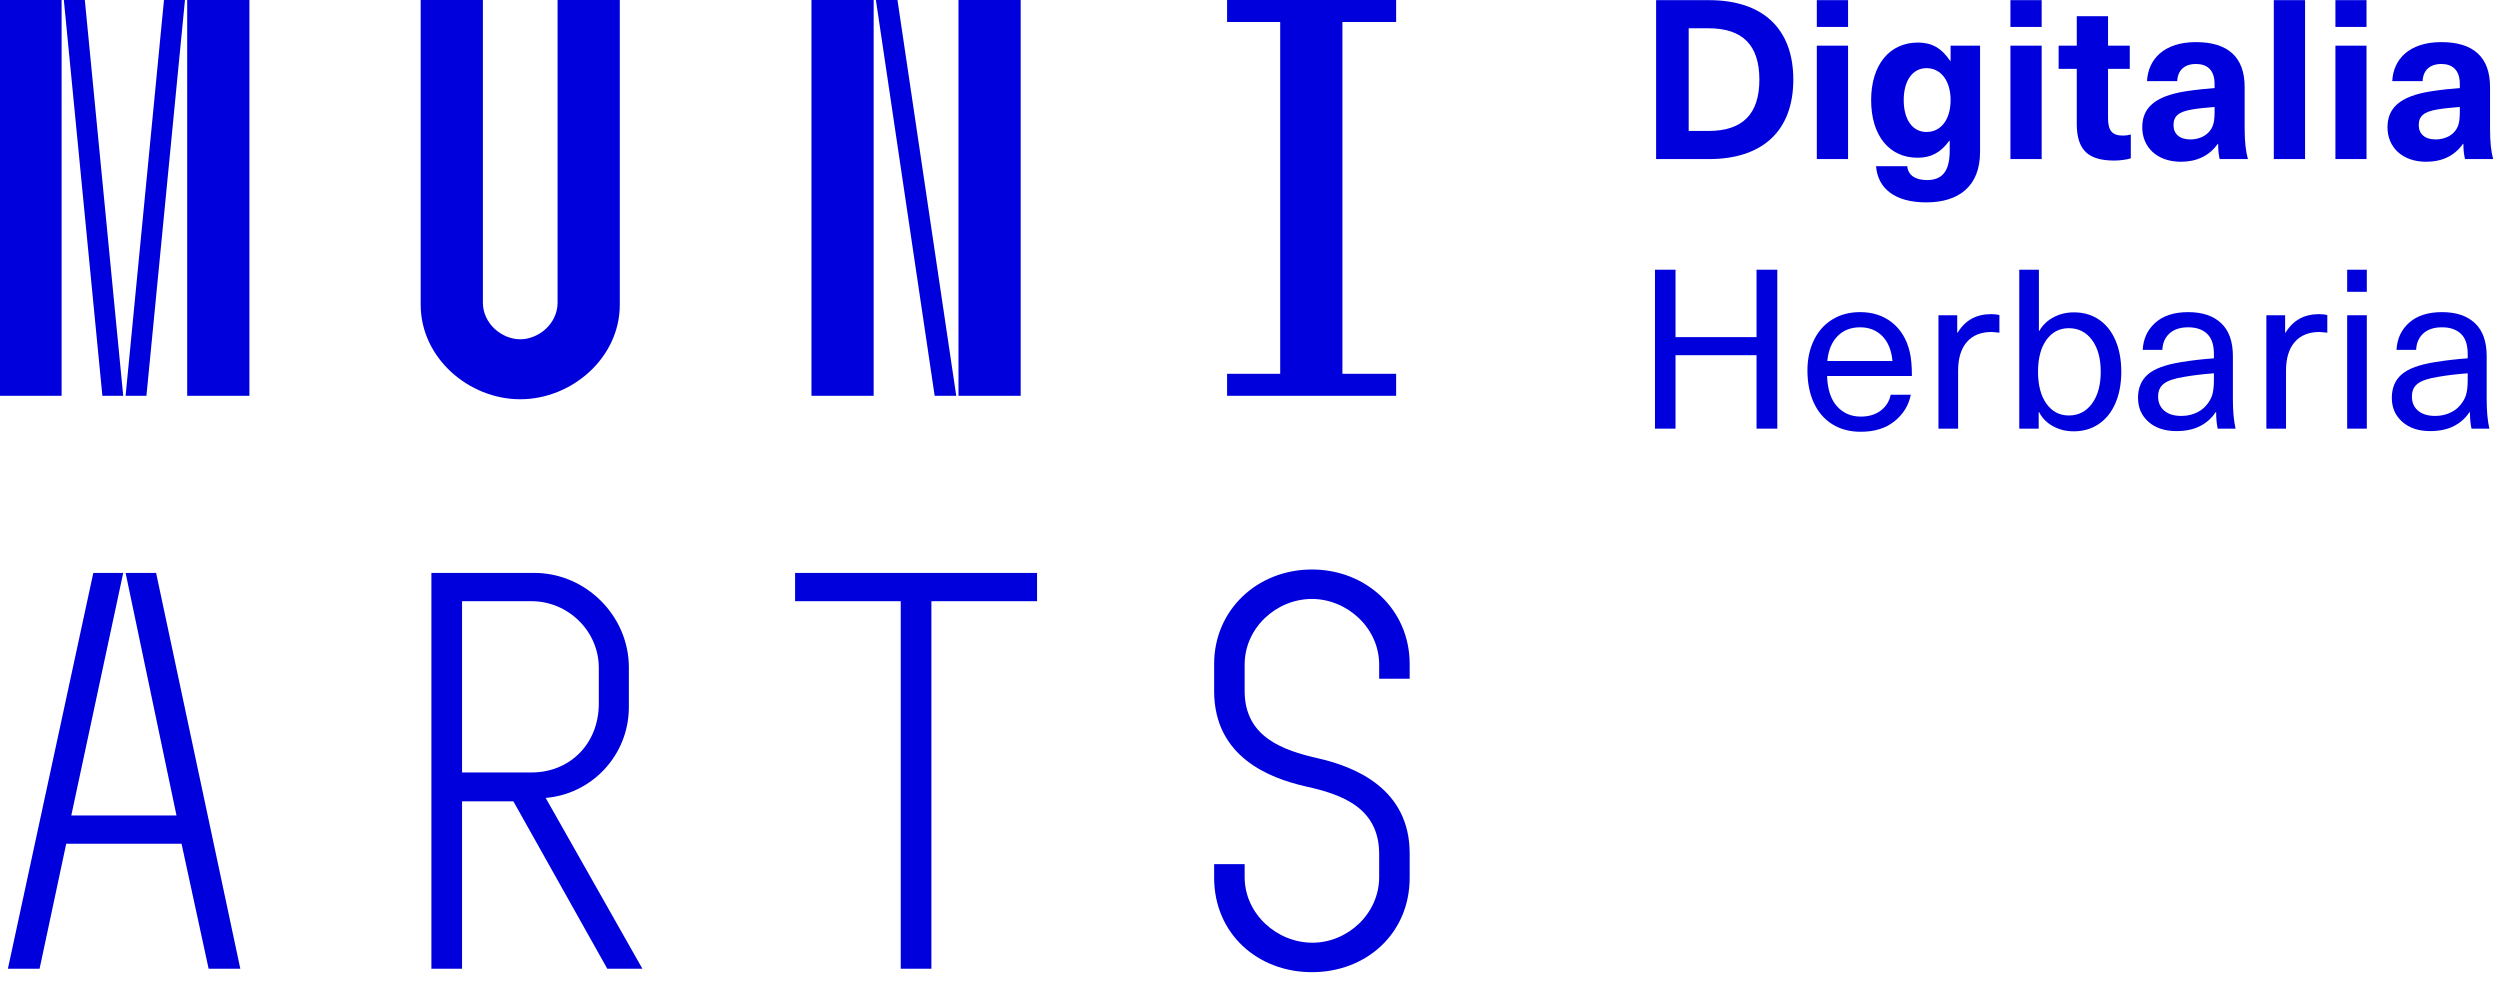
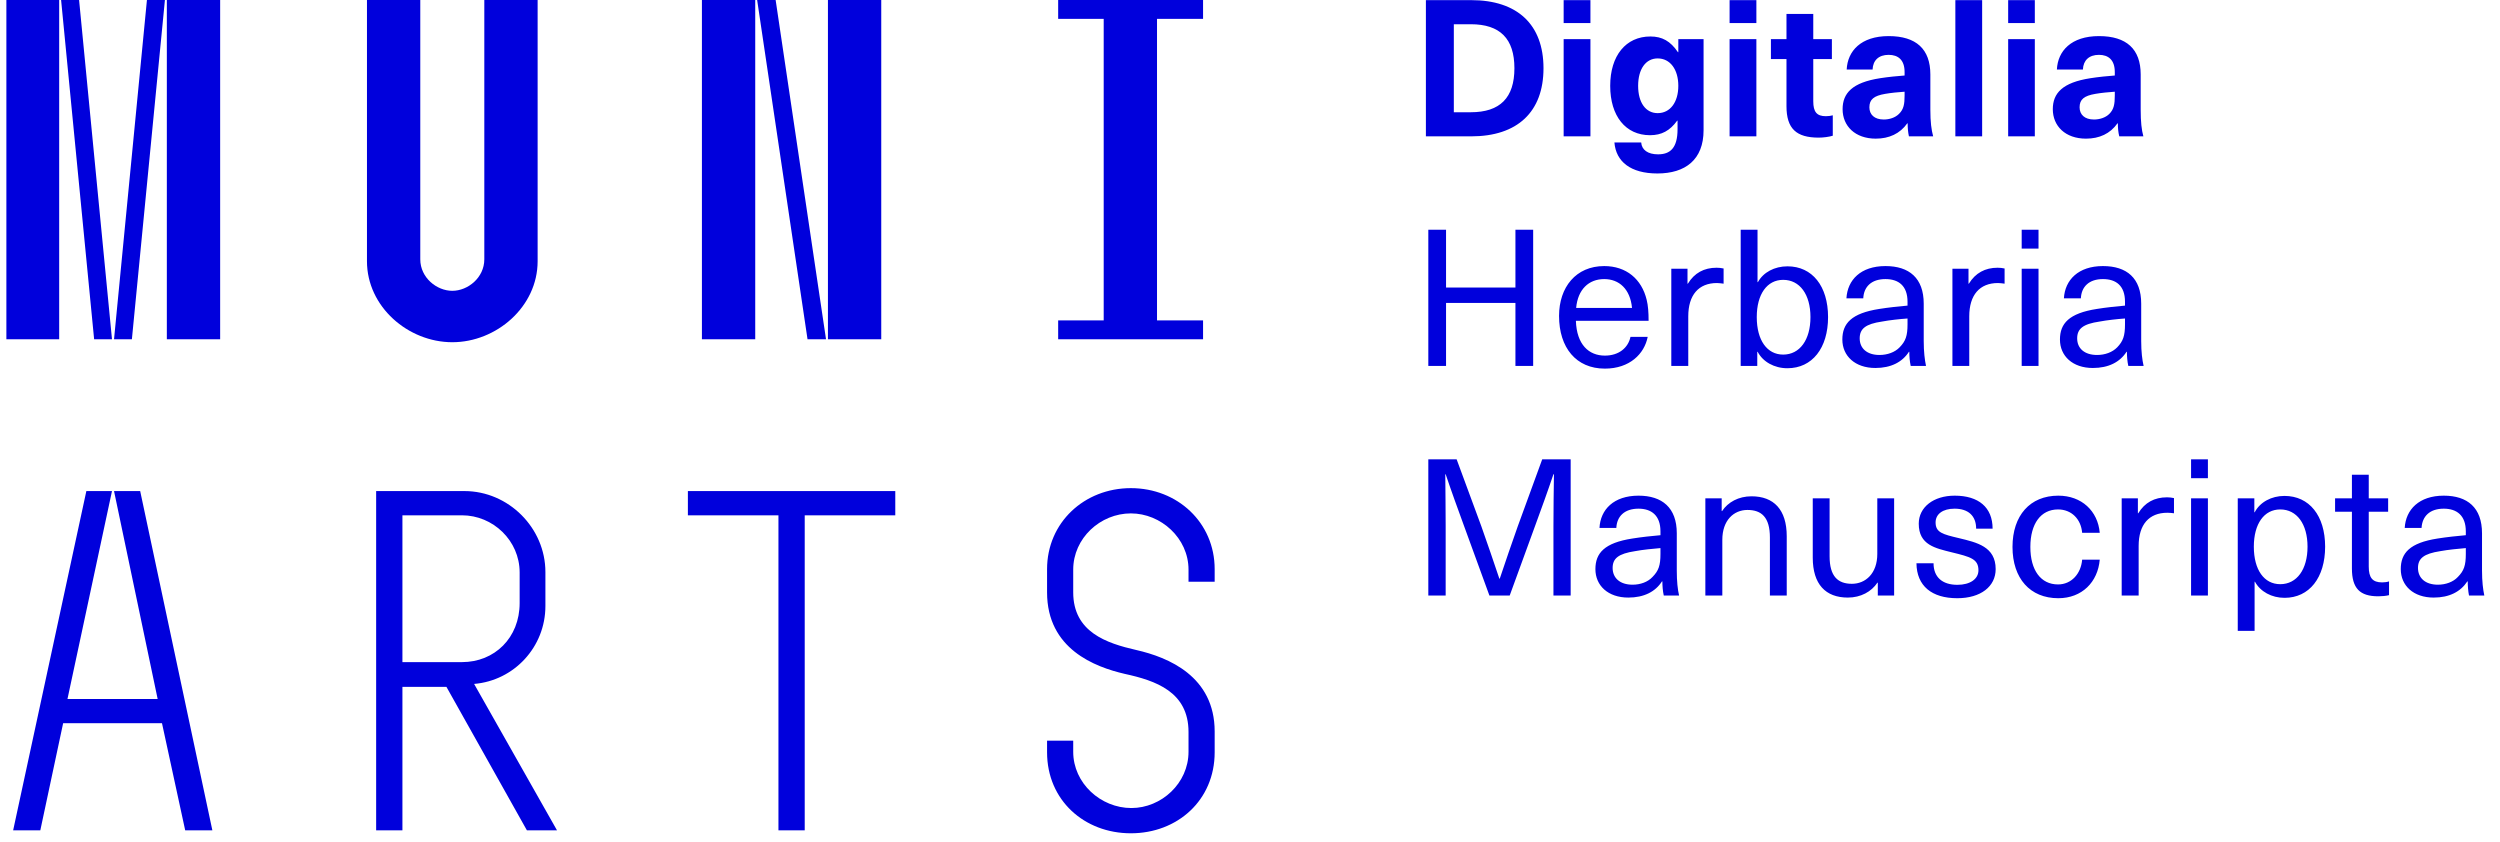
- <svg xmlns="http://www.w3.org/2000/svg" xmlns:ns1="http://vectornator.io" height="100%" stroke-miterlimit="10" style="fill-rule:nonzero;clip-rule:evenodd;stroke-linecap:round;stroke-linejoin:round;" version="1.1" viewBox="0 0 168 66" width="100%" xml:space="preserve">
-   <defs />
-   <clipPath id="ArtboardFrame">
-     <rect height="66" width="168" x="0" y="0" />
-   </clipPath>
-   <g clip-path="url(#ArtboardFrame)" id="Untitled" ns1:layerName="Untitled">
-     <path d="M0 0L0 26.6L4.14 26.6L4.14 0L0 0ZM4.29 0L6.88 26.6L8.28 26.6L5.7 0C5.7 0 4.29 0 4.29 0ZM11.02 0L8.44 26.6L9.84 26.6L12.43 0L11.02 0ZM12.58 0L12.58 26.6L16.76 26.6L16.76 0C16.76 0 12.58 0 12.58 0ZM28.27 0L28.27 20.48C28.27 24.05 31.5 26.83 34.96 26.83C38.42 26.83 41.65 24.05 41.65 20.48L41.65-3.55271e-15L37.47-3.55271e-15L37.47 20.33C37.47 21.77 36.18 22.8 34.96 22.8C33.74 22.8 32.45 21.77 32.45 20.33L32.45-3.55271e-15C32.45-3.55271e-15 28.27-3.55271e-15 28.27 0ZM54.53 0L54.53 26.6L58.71 26.6L58.71 0L54.53 0ZM58.86 0L62.81 26.6L64.26 26.6L60.31 0L58.86 0ZM64.41 0L64.41 26.6L68.59 26.6L68.59 0L64.41 0ZM82.46 25.12L82.46 26.6L93.82 26.6L93.82 25.12L90.21 25.12L90.21 1.48L93.82 1.48L93.82 4.44089e-16L82.46 4.44089e-16L82.46 1.48L86.03 1.48L86.03 25.12L82.46 25.12Z" fill="#0000dc" fill-rule="nonzero" opacity="1" stroke="none" ns1:layerName="path" />
-     <path d="M6.27 38.5L0.53 65.1L2.66 65.1L4.45 56.7L12.2 56.7L14.02 65.1L16.15 65.1L10.49 38.5L8.44 38.5L11.86 54.8L4.79 54.8L8.28 38.5C8.28 38.5 6.27 38.5 6.27 38.5ZM28.99 38.5L28.99 65.1L31.05 65.1L31.05 53.85L34.5 53.85L40.81 65.1L43.17 65.1L36.67 53.62C39.79 53.36 42.26 50.74 42.26 47.51L42.26 44.85C42.26 41.39 39.37 38.5 35.91 38.5C35.91 38.5 28.99 38.5 28.99 38.5ZM35.72 51.91L31.05 51.91L31.05 40.4L35.72 40.4C38.15 40.4 40.24 42.38 40.24 44.88L40.24 47.28C40.24 50.01 38.27 51.91 35.72 51.91ZM60.53 40.4L60.53 65.1L62.59 65.1L62.59 40.4L69.69 40.4L69.69 38.5L53.43 38.5L53.43 40.4C53.43 40.4 60.53 40.4 60.53 40.4ZM88.16 65.33C91.81 65.33 94.73 62.74 94.73 58.98L94.73 57.35C94.73 53.02 91.09 51.53 88.58 50.96C86.26 50.43 83.64 49.56 83.64 46.44L83.64 44.66C83.64 42.19 85.77 40.25 88.16 40.25C90.52 40.25 92.68 42.19 92.68 44.66L92.68 45.61L94.73 45.61L94.73 44.62C94.73 40.97 91.81 38.27 88.16 38.27C84.51 38.27 81.59 40.97 81.59 44.62L81.59 46.44C81.59 50.89 85.35 52.29 87.67 52.83C90.1 53.36 92.68 54.23 92.68 57.39L92.68 58.94C92.68 61.41 90.55 63.35 88.2 63.35C85.8 63.35 83.64 61.41 83.64 58.94L83.64 58.07L81.59 58.07L81.59 58.98C81.59 62.74 84.51 65.33 88.16 65.33Z" fill="#0000dc" fill-rule="nonzero" opacity="1" stroke="none" ns1:layerName="path" />
-     <path d="M111.29 0.01L111.29 10.69L114.84 10.69C118.47 10.69 120.51 8.77 120.51 5.35C120.51 1.93 118.47 0.01 114.84 0.01C114.84 0.01 111.29 0.01 111.29 0.01ZM113.48 1.9L114.81 1.9C117.11 1.9 118.23 3.04 118.23 5.35C118.23 7.66 117.11 8.8 114.81 8.8L113.48 8.8C113.48 8.8 113.48 1.9 113.48 1.9ZM124.19 1.81L124.19 0.01L122.09 0.01L122.09 1.81L124.19 1.81ZM124.19 10.69L124.19 3.07L122.09 3.07L122.09 10.69L124.19 10.69ZM128.89 2.86C126.97 2.86 125.74 4.36 125.74 6.73C125.74 9.1 126.95 10.6 128.86 10.6C129.77 10.6 130.42 10.25 130.99 9.46L131.02 9.46L131.02 10.13C131.02 11.62 130.43 12.1 129.49 12.1C128.69 12.1 128.21 11.75 128.17 11.17L126.07 11.17C126.19 12.67 127.34 13.6 129.44 13.6C131.63 13.6 133.06 12.52 133.06 10.21L133.06 3.07L131.08 3.07L131.08 4.09L131.05 4.09C130.46 3.22 129.81 2.86 128.89 2.86ZM129.46 4.58C130.44 4.58 131.08 5.44 131.08 6.73C131.08 8.02 130.44 8.87 129.46 8.87C128.53 8.87 127.93 8.05 127.93 6.73C127.93 5.41 128.53 4.58 129.46 4.58ZM137.2 1.81L137.2 0.01L135.1 0.01L135.1 1.81L137.2 1.81ZM137.2 10.69L137.2 3.07L135.1 3.07L135.1 10.69L137.2 10.69ZM142.65 9.11C141.94 9.11 141.66 8.78 141.66 7.94L141.66 4.63L143.12 4.63L143.12 3.07L141.66 3.07L141.66 1.09L139.56 1.09L139.56 3.07L138.34 3.07L138.34 4.63L139.56 4.63L139.56 8.32C139.56 10.09 140.33 10.79 142.09 10.79C142.44 10.79 142.91 10.73 143.19 10.64L143.19 9.04C143.06 9.08 142.85 9.11 142.65 9.11ZM147.57 2.83C145.4 2.83 144.35 4 144.28 5.45L146.31 5.45C146.34 4.73 146.79 4.3 147.57 4.3C148.31 4.3 148.82 4.69 148.82 5.65L148.82 5.92C148.34 5.95 147.48 6.04 146.91 6.13C144.71 6.47 143.96 7.31 143.96 8.56C143.96 9.88 144.94 10.87 146.56 10.87C147.6 10.87 148.46 10.48 149.03 9.67L149.06 9.67C149.06 10.04 149.09 10.37 149.16 10.69L151.06 10.69C150.92 10.18 150.84 9.56 150.84 8.6L150.84 5.84C150.84 3.85 149.73 2.83 147.57 2.83ZM148.82 7.48C148.82 8.17 148.75 8.57 148.38 8.93C148.08 9.23 147.62 9.37 147.19 9.37C146.45 9.37 146.06 8.98 146.06 8.41C146.06 7.79 146.42 7.51 147.29 7.36C147.74 7.28 148.37 7.22 148.82 7.19C148.82 7.19 148.82 7.48 148.82 7.48ZM154.9 10.69L154.9 0.01L152.8 0.01L152.8 10.69L154.9 10.69ZM159.03 1.81L159.03 0.01L156.94 0.01L156.94 1.81L159.03 1.81ZM159.03 10.69L159.03 3.07L156.94 3.07L156.94 10.69L159.03 10.69ZM164.06 2.83C161.88 2.83 160.83 4 160.76 5.45L162.8 5.45C162.83 4.73 163.28 4.3 164.06 4.3C164.79 4.3 165.3 4.69 165.3 5.65L165.3 5.92C164.82 5.95 163.97 6.04 163.4 6.13C161.19 6.47 160.44 7.31 160.44 8.56C160.44 9.88 161.42 10.87 163.04 10.87C164.09 10.87 164.94 10.48 165.51 9.67L165.54 9.67C165.54 10.04 165.57 10.37 165.65 10.69L167.54 10.69C167.4 10.18 167.33 9.56 167.33 8.6L167.33 5.84C167.33 3.85 166.22 2.83 164.06 2.83ZM165.3 7.48C165.3 8.17 165.23 8.57 164.87 8.93C164.57 9.23 164.1 9.37 163.67 9.37C162.93 9.37 162.54 8.98 162.54 8.41C162.54 7.79 162.9 7.51 163.77 7.36C164.22 7.28 164.85 7.22 165.3 7.19C165.3 7.19 165.3 7.48 165.3 7.48Z" fill="#0000dc" fill-rule="nonzero" opacity="1" stroke="none" ns1:layerName="path" />
-     <g fill="#0000dc" opacity="1" stroke="none" ns1:layerName="Text 1">
-       <path d="M118.04 28.805L118.04 23.87L112.595 23.87L112.595 28.805L111.215 28.805L111.215 18.125L112.595 18.125L112.595 22.655L118.04 22.655L118.04 18.125L119.435 18.125L119.435 28.805L118.04 28.805Z" />
-       <path d="M125.045 27.995C125.585 27.995 126.032 27.86 126.388 27.59C126.743 27.32 126.965 26.965 127.055 26.525L128.405 26.525C128.265 27.235 127.903 27.828 127.318 28.302C126.732 28.777 125.975 29.015 125.045 29.015C124.305 29.015 123.665 28.845 123.125 28.505C122.585 28.165 122.173 27.685 121.888 27.065C121.602 26.445 121.46 25.72 121.46 24.89C121.46 24.14 121.602 23.468 121.888 22.872C122.173 22.277 122.582 21.812 123.118 21.477C123.653 21.142 124.28 20.975 125 20.975C125.85 20.975 126.567 21.21 127.153 21.68C127.738 22.15 128.13 22.8 128.33 23.63C128.43 24.04 128.48 24.585 128.48 25.265L122.78 25.265C122.81 26.165 123.032 26.845 123.448 27.305C123.863 27.765 124.395 27.995 125.045 27.995ZM125 21.995C124.38 21.995 123.875 22.192 123.485 22.587C123.095 22.983 122.865 23.54 122.795 24.26L127.175 24.26C127.105 23.53 126.875 22.97 126.485 22.58C126.095 22.19 125.6 21.995 125 21.995Z" />
-       <path d="M133.805 21.11C134.025 21.11 134.21 21.13 134.36 21.17L134.36 22.355C134.03 22.325 133.855 22.31 133.835 22.31C133.115 22.31 132.56 22.535 132.17 22.985C131.78 23.435 131.585 24.08 131.585 24.92L131.585 28.805L130.265 28.805L130.265 21.185L131.525 21.185L131.525 22.355L131.555 22.355C132.055 21.525 132.805 21.11 133.805 21.11Z" />
-       <path d="M137.045 22.235C137.255 21.855 137.567 21.552 137.983 21.328C138.398 21.102 138.86 20.99 139.37 20.99C140.01 20.99 140.57 21.152 141.05 21.477C141.53 21.802 141.9 22.267 142.16 22.872C142.42 23.477 142.55 24.18 142.55 24.98C142.55 25.78 142.42 26.483 142.16 27.087C141.9 27.692 141.528 28.16 141.043 28.49C140.557 28.82 139.995 28.985 139.355 28.985C138.845 28.985 138.38 28.87 137.96 28.64C137.54 28.41 137.23 28.095 137.03 27.695L137 27.695L137 28.805L135.695 28.805L135.695 18.125L137.015 18.125L137.015 22.235L137.045 22.235ZM139.025 22.055C138.395 22.055 137.893 22.317 137.518 22.843C137.142 23.367 136.955 24.08 136.955 24.98C136.955 25.88 137.142 26.595 137.518 27.125C137.893 27.655 138.395 27.92 139.025 27.92C139.675 27.92 140.195 27.652 140.585 27.117C140.975 26.582 141.17 25.87 141.17 24.98C141.17 24.09 140.975 23.38 140.585 22.85C140.195 22.32 139.675 22.055 139.025 22.055Z" />
-       <path d="M147.05 20.975C148 20.975 148.737 21.223 149.262 21.718C149.788 22.212 150.05 22.95 150.05 23.93L150.05 26.855C150.05 27.625 150.11 28.275 150.23 28.805L149.03 28.805C148.96 28.485 148.925 28.115 148.925 27.695L148.895 27.695C148.625 28.105 148.27 28.42 147.83 28.64C147.39 28.86 146.865 28.97 146.255 28.97C145.475 28.97 144.85 28.762 144.38 28.348C143.91 27.933 143.675 27.395 143.675 26.735C143.675 26.075 143.892 25.552 144.328 25.168C144.763 24.782 145.51 24.505 146.57 24.335C147.31 24.215 148.045 24.13 148.775 24.08L148.775 23.78C148.775 23.17 148.623 22.72 148.317 22.43C148.012 22.14 147.59 21.995 147.05 21.995C146.51 21.995 146.09 22.133 145.79 22.407C145.49 22.683 145.33 23.05 145.31 23.51L143.99 23.51C144.03 22.76 144.315 22.15 144.845 21.68C145.375 21.21 146.11 20.975 147.05 20.975ZM148.775 25.085C148.005 25.145 147.34 25.225 146.78 25.325C146.14 25.425 145.688 25.575 145.423 25.775C145.157 25.975 145.025 26.265 145.025 26.645C145.025 27.045 145.162 27.363 145.438 27.598C145.713 27.832 146.095 27.95 146.585 27.95C146.895 27.95 147.187 27.898 147.463 27.793C147.738 27.688 147.97 27.54 148.16 27.35C148.39 27.11 148.55 26.863 148.64 26.608C148.73 26.352 148.775 26 148.775 25.55L148.775 25.085Z" />
-       <path d="M155.84 21.11C156.06 21.11 156.245 21.13 156.395 21.17L156.395 22.355C156.065 22.325 155.89 22.31 155.87 22.31C155.15 22.31 154.595 22.535 154.205 22.985C153.815 23.435 153.62 24.08 153.62 24.92L153.62 28.805L152.3 28.805L152.3 21.185L153.56 21.185L153.56 22.355L153.59 22.355C154.09 21.525 154.84 21.11 155.84 21.11Z" />
-       <path d="M157.73 28.805L157.73 21.185L159.05 21.185L159.05 28.805L157.73 28.805ZM157.73 19.61L157.73 18.125L159.05 18.125L159.05 19.61L157.73 19.61Z" />
-       <path d="M164.105 20.975C165.055 20.975 165.792 21.223 166.317 21.718C166.843 22.212 167.105 22.95 167.105 23.93L167.105 26.855C167.105 27.625 167.165 28.275 167.285 28.805L166.085 28.805C166.015 28.485 165.98 28.115 165.98 27.695L165.95 27.695C165.68 28.105 165.325 28.42 164.885 28.64C164.445 28.86 163.92 28.97 163.31 28.97C162.53 28.97 161.905 28.762 161.435 28.348C160.965 27.933 160.73 27.395 160.73 26.735C160.73 26.075 160.947 25.552 161.382 25.168C161.818 24.782 162.565 24.505 163.625 24.335C164.365 24.215 165.1 24.13 165.83 24.08L165.83 23.78C165.83 23.17 165.678 22.72 165.373 22.43C165.067 22.14 164.645 21.995 164.105 21.995C163.565 21.995 163.145 22.133 162.845 22.407C162.545 22.683 162.385 23.05 162.365 23.51L161.045 23.51C161.085 22.76 161.37 22.15 161.9 21.68C162.43 21.21 163.165 20.975 164.105 20.975ZM165.83 25.085C165.06 25.145 164.395 25.225 163.835 25.325C163.195 25.425 162.743 25.575 162.478 25.775C162.212 25.975 162.08 26.265 162.08 26.645C162.08 27.045 162.217 27.363 162.493 27.598C162.768 27.832 163.15 27.95 163.64 27.95C163.95 27.95 164.242 27.898 164.518 27.793C164.793 27.688 165.025 27.54 165.215 27.35C165.445 27.11 165.605 26.863 165.695 26.608C165.785 26.352 165.83 26 165.83 25.55L165.83 25.085Z" />
-     </g>
+ <svg xmlns="http://www.w3.org/2000/svg" width="196" height="66" viewBox="0 0 195 66" version="1.1" xml:space="preserve" style="fill-rule:evenodd;clip-rule:evenodd;stroke-linejoin:round;stroke-miterlimit:2;">
+   <g transform="matrix(1,0,0,1,0.06,-3)">
+     <path d="M-0.06,3L-0.06,29.6L4.08,29.6L4.08,3L-0.06,3ZM4.23,3L6.82,29.6L8.22,29.6L5.64,3L4.23,3ZM10.96,3L8.38,29.6L9.78,29.6L12.37,3L10.96,3ZM12.52,3L12.52,29.6L16.7,29.6L16.7,3L12.52,3ZM28.21,3L28.21,23.48C28.21,27.05 31.44,29.83 34.9,29.83C38.36,29.83 41.59,27.05 41.59,23.48L41.59,3L37.41,3L37.41,23.33C37.41,24.77 36.12,25.8 34.9,25.8C33.68,25.8 32.39,24.77 32.39,23.33L32.39,3L28.21,3ZM54.47,3L54.47,29.6L58.65,29.6L58.65,3L54.47,3ZM58.8,3L62.75,29.6L64.2,29.6L60.25,3L58.8,3ZM64.35,3L64.35,29.6L68.53,29.6L68.53,3L64.35,3ZM82.4,28.12L82.4,29.6L93.76,29.6L93.76,28.12L90.15,28.12L90.15,4.48L93.76,4.48L93.76,3L82.4,3L82.4,4.48L85.97,4.48L85.97,28.12L82.4,28.12Z" style="fill:rgb(0,0,220);fill-rule:nonzero;" />
+     <path d="M6.21,41.5L0.47,68.1L2.6,68.1L4.39,59.7L12.14,59.7L13.96,68.1L16.09,68.1L10.43,41.5L8.38,41.5L11.8,57.8L4.73,57.8L8.22,41.5L6.21,41.5ZM28.93,41.5L28.93,68.1L30.99,68.1L30.99,56.85L34.44,56.85L40.75,68.1L43.11,68.1L36.61,56.62C39.73,56.36 42.2,53.74 42.2,50.51L42.2,47.85C42.2,44.39 39.31,41.5 35.85,41.5L28.93,41.5ZM35.66,54.91L30.99,54.91L30.99,43.4L35.66,43.4C38.09,43.4 40.18,45.38 40.18,47.88L40.18,50.28C40.18,53.01 38.21,54.91 35.66,54.91ZM60.47,43.4L60.47,68.1L62.53,68.1L62.53,43.4L69.63,43.4L69.63,41.5L53.37,41.5L53.37,43.4L60.47,43.4ZM88.1,68.33C91.75,68.33 94.67,65.74 94.67,61.98L94.67,60.35C94.67,56.02 91.03,54.53 88.52,53.96C86.2,53.43 83.58,52.56 83.58,49.44L83.58,47.66C83.58,45.19 85.71,43.25 88.1,43.25C90.46,43.25 92.62,45.19 92.62,47.66L92.62,48.61L94.67,48.61L94.67,47.62C94.67,43.97 91.75,41.27 88.1,41.27C84.45,41.27 81.53,43.97 81.53,47.62L81.53,49.44C81.53,53.89 85.29,55.29 87.61,55.83C90.04,56.36 92.62,57.23 92.62,60.39L92.62,61.94C92.62,64.41 90.49,66.35 88.14,66.35C85.74,66.35 83.58,64.41 83.58,61.94L83.58,61.07L81.53,61.07L81.53,61.98C81.53,65.74 84.45,68.33 88.1,68.33Z" style="fill:rgb(0,0,220);fill-rule:nonzero;" />
+     <path d="M111.23,3.01L111.23,13.69L114.78,13.69C118.41,13.69 120.45,11.77 120.45,8.35C120.45,4.93 118.41,3.01 114.78,3.01L111.23,3.01ZM113.42,4.9L114.75,4.9C117.05,4.9 118.17,6.04 118.17,8.35C118.17,10.66 117.05,11.8 114.75,11.8L113.42,11.8L113.42,4.9ZM124.13,4.81L124.13,3.01L122.03,3.01L122.03,4.81L124.13,4.81ZM124.13,13.69L124.13,6.07L122.03,6.07L122.03,13.69L124.13,13.69ZM128.83,5.86C126.91,5.86 125.68,7.36 125.68,9.73C125.68,12.1 126.89,13.6 128.8,13.6C129.71,13.6 130.36,13.25 130.93,12.46L130.96,12.46L130.96,13.13C130.96,14.62 130.37,15.1 129.43,15.1C128.63,15.1 128.15,14.75 128.11,14.17L126.01,14.17C126.13,15.67 127.28,16.6 129.38,16.6C131.57,16.6 133,15.52 133,13.21L133,6.07L131.02,6.07L131.02,7.09L130.99,7.09C130.4,6.22 129.75,5.86 128.83,5.86ZM129.4,7.58C130.38,7.58 131.02,8.44 131.02,9.73C131.02,11.02 130.38,11.87 129.4,11.87C128.47,11.87 127.87,11.05 127.87,9.73C127.87,8.41 128.47,7.58 129.4,7.58ZM137.14,4.81L137.14,3.01L135.04,3.01L135.04,4.81L137.14,4.81ZM137.14,13.69L137.14,6.07L135.04,6.07L135.04,13.69L137.14,13.69ZM142.59,12.11C141.88,12.11 141.6,11.78 141.6,10.94L141.6,7.63L143.06,7.63L143.06,6.07L141.6,6.07L141.6,4.09L139.5,4.09L139.5,6.07L138.28,6.07L138.28,7.63L139.5,7.63L139.5,11.32C139.5,13.09 140.27,13.79 142.03,13.79C142.38,13.79 142.85,13.73 143.13,13.64L143.13,12.04C143,12.08 142.79,12.11 142.59,12.11ZM147.51,5.83C145.34,5.83 144.29,7 144.22,8.45L146.25,8.45C146.28,7.73 146.73,7.3 147.51,7.3C148.25,7.3 148.76,7.69 148.76,8.65L148.76,8.92C148.28,8.95 147.42,9.04 146.85,9.13C144.65,9.47 143.9,10.31 143.9,11.56C143.9,12.88 144.88,13.87 146.5,13.87C147.54,13.87 148.4,13.48 148.97,12.67L149,12.67C149,13.04 149.03,13.37 149.1,13.69L151,13.69C150.86,13.18 150.78,12.56 150.78,11.6L150.78,8.84C150.78,6.85 149.67,5.83 147.51,5.83ZM148.76,10.48C148.76,11.17 148.69,11.57 148.32,11.93C148.02,12.23 147.56,12.37 147.13,12.37C146.39,12.37 146,11.98 146,11.41C146,10.79 146.36,10.51 147.23,10.36C147.68,10.28 148.31,10.22 148.76,10.19L148.76,10.48ZM154.84,13.69L154.84,3.01L152.74,3.01L152.74,13.69L154.84,13.69ZM158.97,4.81L158.97,3.01L156.88,3.01L156.88,4.81L158.97,4.81ZM158.97,13.69L158.97,6.07L156.88,6.07L156.88,13.69L158.97,13.69ZM164,5.83C161.82,5.83 160.77,7 160.7,8.45L162.74,8.45C162.77,7.73 163.22,7.3 164,7.3C164.73,7.3 165.24,7.69 165.24,8.65L165.24,8.92C164.76,8.95 163.91,9.04 163.34,9.13C161.13,9.47 160.38,10.31 160.38,11.56C160.38,12.88 161.36,13.87 162.98,13.87C164.03,13.87 164.88,13.48 165.45,12.67L165.48,12.67C165.48,13.04 165.51,13.37 165.59,13.69L167.48,13.69C167.34,13.18 167.27,12.56 167.27,11.6L167.27,8.84C167.27,6.85 166.16,5.83 164,5.83ZM165.24,10.48C165.24,11.17 165.17,11.57 164.81,11.93C164.51,12.23 164.04,12.37 163.61,12.37C162.87,12.37 162.48,11.98 162.48,11.41C162.48,10.79 162.84,10.51 163.71,10.36C164.16,10.28 164.79,10.22 165.24,10.19L165.24,10.48Z" style="fill:rgb(0,0,220);fill-rule:nonzero;" />
+     <path d="M119.64,31.69L119.64,21.01L118.25,21.01L118.25,25.54L112.81,25.54L112.81,21.01L111.42,21.01L111.42,31.69L112.81,31.69L112.81,26.75L118.25,26.75L118.25,31.69L119.64,31.69ZM125.26,30.88C124.01,30.88 123.05,30.02 122.99,28.15L128.69,28.15C128.69,27.49 128.65,26.95 128.54,26.51C128.15,24.88 126.94,23.86 125.21,23.86C122.99,23.86 121.67,25.52 121.67,27.77C121.67,30.26 123.01,31.9 125.26,31.9C127.21,31.9 128.36,30.74 128.62,29.41L127.27,29.41C127.09,30.26 126.37,30.88 125.26,30.88ZM125.21,24.88C126.38,24.88 127.25,25.66 127.39,27.14L123.01,27.14C123.14,25.69 124,24.88 125.21,24.88ZM134.02,23.99C133.04,23.99 132.28,24.4 131.77,25.24L131.74,25.24L131.74,24.07L130.47,24.07L130.47,31.69L131.8,31.69L131.8,27.8C131.8,26.13 132.61,25.19 134.05,25.19C134.21,25.19 134.41,25.22 134.57,25.24L134.57,24.05C134.41,24.01 134.18,23.99 134.02,23.99ZM137.23,25.12L137.23,21.01L135.91,21.01L135.91,31.69L137.21,31.69L137.21,30.58L137.24,30.58C137.65,31.37 138.55,31.87 139.57,31.87C141.52,31.87 142.76,30.29 142.76,27.86C142.76,25.43 141.52,23.88 139.58,23.88C138.56,23.88 137.68,24.35 137.26,25.12L137.23,25.12ZM139.24,24.94C140.54,24.94 141.38,26.08 141.38,27.86C141.38,29.65 140.54,30.8 139.24,30.8C137.98,30.8 137.17,29.68 137.17,27.86C137.17,26.06 137.98,24.94 139.24,24.94ZM147.26,23.86C145.32,23.86 144.28,24.95 144.2,26.39L145.52,26.39C145.56,25.49 146.15,24.88 147.26,24.88C148.28,24.88 148.99,25.4 148.99,26.66L148.99,26.96C148.38,27.01 147.46,27.11 146.78,27.22C144.59,27.56 143.88,28.36 143.88,29.62C143.88,30.91 144.88,31.85 146.47,31.85C147.69,31.85 148.58,31.39 149.1,30.58L149.13,30.58C149.13,30.92 149.16,31.34 149.24,31.69L150.44,31.69C150.34,31.22 150.26,30.58 150.26,29.74L150.26,26.81C150.26,24.8 149.12,23.86 147.26,23.86ZM148.99,28.43C148.99,29.33 148.84,29.75 148.37,30.23C148,30.62 147.41,30.83 146.79,30.83C145.81,30.83 145.24,30.31 145.24,29.53C145.24,28.78 145.69,28.4 146.99,28.21C147.57,28.1 148.4,28.01 148.99,27.97L148.99,28.43ZM156.05,23.99C155.08,23.99 154.31,24.4 153.8,25.24L153.77,25.24L153.77,24.07L152.51,24.07L152.51,31.69L153.83,31.69L153.83,27.8C153.83,26.13 154.64,25.19 156.08,25.19C156.25,25.19 156.44,25.22 156.6,25.24L156.6,24.05C156.44,24.01 156.22,23.99 156.05,23.99ZM159.26,22.49L159.26,21.01L157.94,21.01L157.94,22.49L159.26,22.49ZM159.26,31.69L159.26,24.07L157.94,24.07L157.94,31.69L159.26,31.69ZM164.31,23.86C162.38,23.86 161.33,24.95 161.25,26.39L162.58,26.39C162.62,25.49 163.21,24.88 164.31,24.88C165.34,24.88 166.04,25.4 166.04,26.66L166.04,26.96C165.44,27.01 164.51,27.11 163.84,27.22C161.65,27.56 160.94,28.36 160.94,29.62C160.94,30.91 161.93,31.85 163.52,31.85C164.75,31.85 165.64,31.39 166.16,30.58L166.19,30.58C166.19,30.92 166.22,31.34 166.3,31.69L167.5,31.69C167.39,31.22 167.31,30.58 167.31,29.74L167.31,26.81C167.31,24.8 166.18,23.86 164.31,23.86ZM166.04,28.43C166.04,29.33 165.89,29.75 165.43,30.23C165.05,30.62 164.47,30.83 163.85,30.83C162.86,30.83 162.29,30.31 162.29,29.53C162.29,28.78 162.74,28.4 164.05,28.21C164.63,28.1 165.46,28.01 166.04,27.97L166.04,28.43Z" style="fill:rgb(0,0,220);fill-rule:nonzero;" />
+     <path d="M122.58,49.69L122.58,39.01L120.35,39.01L118.43,44.27C117.95,45.63 117.47,47.02 117.02,48.37L116.99,48.37C116.54,47.02 116.06,45.63 115.58,44.27L113.64,39.01L111.42,39.01L111.42,49.69L112.78,49.69L112.78,44.26C112.78,42.91 112.76,41.55 112.75,40.18L112.78,40.18C113.24,41.55 113.73,42.89 114.23,44.26L116.21,49.69L117.8,49.69L119.78,44.26C120.28,42.89 120.77,41.55 121.23,40.18L121.27,40.18C121.25,41.55 121.23,42.91 121.23,44.26L121.23,49.69L122.58,49.69ZM127.9,41.86C125.96,41.86 124.91,42.95 124.84,44.39L126.16,44.39C126.2,43.49 126.79,42.88 127.9,42.88C128.91,42.88 129.62,43.41 129.62,44.66L129.62,44.96C129.02,45.01 128.09,45.11 127.42,45.22C125.23,45.56 124.52,46.36 124.52,47.62C124.52,48.91 125.51,49.85 127.1,49.85C128.33,49.85 129.22,49.39 129.74,48.58L129.77,48.58C129.77,48.92 129.8,49.34 129.88,49.69L131.08,49.69C130.97,49.22 130.9,48.58 130.9,47.74L130.9,44.81C130.9,42.8 129.75,41.86 127.9,41.86ZM129.62,46.43C129.62,47.34 129.47,47.75 129,48.23C128.63,48.63 128.05,48.84 127.43,48.84C126.44,48.84 125.87,48.31 125.87,47.53C125.87,46.78 126.32,46.41 127.63,46.21C128.21,46.1 129.03,46.02 129.62,45.97L129.62,46.43ZM136.76,41.91C135.74,41.91 134.91,42.37 134.45,43.07L134.42,43.07L134.42,42.07L133.14,42.07L133.14,49.69L134.47,49.69L134.47,45.32C134.47,43.8 135.36,42.98 136.44,42.98C137.54,42.98 138.2,43.55 138.2,45.14L138.2,49.69L139.52,49.69L139.52,45.04C139.52,42.95 138.5,41.91 136.76,41.91ZM144.31,49.85C145.32,49.85 146.16,49.39 146.63,48.68L146.66,48.68L146.66,49.69L147.94,49.69L147.94,42.07L146.62,42.07L146.62,46.43C146.62,47.96 145.7,48.77 144.63,48.77C143.54,48.77 142.88,48.2 142.88,46.61L142.88,42.07L141.56,42.07L141.56,46.72C141.56,48.8 142.56,49.85 144.31,49.85ZM152.69,41.86C151.03,41.86 149.87,42.76 149.87,44.06C149.87,45.73 151.18,45.98 152.45,46.3C153.92,46.66 154.55,46.82 154.55,47.71C154.55,48.4 153.89,48.85 152.9,48.85C151.72,48.85 151.03,48.25 151.03,47.16L149.69,47.16C149.71,48.94 150.89,49.9 152.89,49.9C154.73,49.9 155.9,48.98 155.9,47.62C155.9,45.85 154.42,45.53 153.02,45.19C151.75,44.89 151.19,44.75 151.19,43.96C151.19,43.3 151.76,42.88 152.68,42.88C153.74,42.88 154.37,43.43 154.37,44.45L155.66,44.45C155.66,42.77 154.55,41.86 152.69,41.86ZM160.81,41.86C158.6,41.86 157.22,43.41 157.22,45.88C157.22,48.35 158.6,49.9 160.81,49.9C162.67,49.9 163.91,48.63 164.06,46.88L162.68,46.88C162.59,47.98 161.84,48.82 160.79,48.82C159.44,48.82 158.62,47.71 158.62,45.88C158.62,44.06 159.44,42.94 160.79,42.94C161.84,42.94 162.59,43.69 162.68,44.77L164.06,44.77C163.91,43.06 162.64,41.86 160.81,41.86ZM169.33,41.99C168.35,41.99 167.59,42.4 167.08,43.24L167.05,43.24L167.05,42.07L165.78,42.07L165.78,49.69L167.11,49.69L167.11,45.8C167.11,44.13 167.92,43.2 169.36,43.2C169.52,43.2 169.72,43.22 169.88,43.24L169.88,42.05C169.72,42.01 169.49,41.99 169.33,41.99ZM172.54,40.49L172.54,39.01L171.22,39.01L171.22,40.49L172.54,40.49ZM172.54,49.69L172.54,42.07L171.22,42.07L171.22,49.69L172.54,49.69ZM178.54,41.88C177.52,41.88 176.62,42.37 176.21,43.16L176.18,43.16L176.18,42.07L174.88,42.07L174.88,52.46L176.2,52.46L176.2,48.61L176.23,48.61C176.65,49.38 177.53,49.87 178.55,49.87C180.49,49.87 181.73,48.29 181.73,45.86C181.73,43.43 180.49,41.88 178.54,41.88ZM178.21,42.94C179.51,42.94 180.35,44.08 180.35,45.86C180.35,47.65 179.51,48.8 178.21,48.8C176.95,48.8 176.14,47.68 176.14,45.86C176.14,44.06 176.95,42.94 178.21,42.94ZM186.2,48.66C185.44,48.66 185.15,48.29 185.15,47.42L185.15,43.12L186.67,43.12L186.67,42.07L185.15,42.07L185.15,40.22L183.83,40.22L183.83,42.07L182.51,42.07L182.51,43.12L183.83,43.12L183.83,47.56C183.83,49.13 184.45,49.75 185.9,49.75C186.17,49.75 186.52,49.72 186.74,49.66L186.74,48.58C186.61,48.63 186.4,48.66 186.2,48.66ZM191.03,41.86C189.1,41.86 188.05,42.95 187.97,44.39L189.29,44.39C189.34,43.49 189.92,42.88 191.03,42.88C192.05,42.88 192.76,43.41 192.76,44.66L192.76,44.96C192.16,45.01 191.23,45.11 190.55,45.22C188.36,45.56 187.66,46.36 187.66,47.62C187.66,48.91 188.65,49.85 190.24,49.85C191.47,49.85 192.35,49.39 192.88,48.58L192.91,48.58C192.91,48.92 192.94,49.34 193.01,49.69L194.21,49.69C194.11,49.22 194.03,48.58 194.03,47.74L194.03,44.81C194.03,42.8 192.89,41.86 191.03,41.86ZM192.76,46.43C192.76,47.34 192.61,47.75 192.14,48.23C191.77,48.63 191.18,48.84 190.57,48.84C189.58,48.84 189.01,48.31 189.01,47.53C189.01,46.78 189.46,46.41 190.76,46.21C191.35,46.1 192.17,46.02 192.76,45.97L192.76,46.43Z" style="fill:rgb(0,0,220);fill-rule:nonzero;" />
  </g>
</svg>
